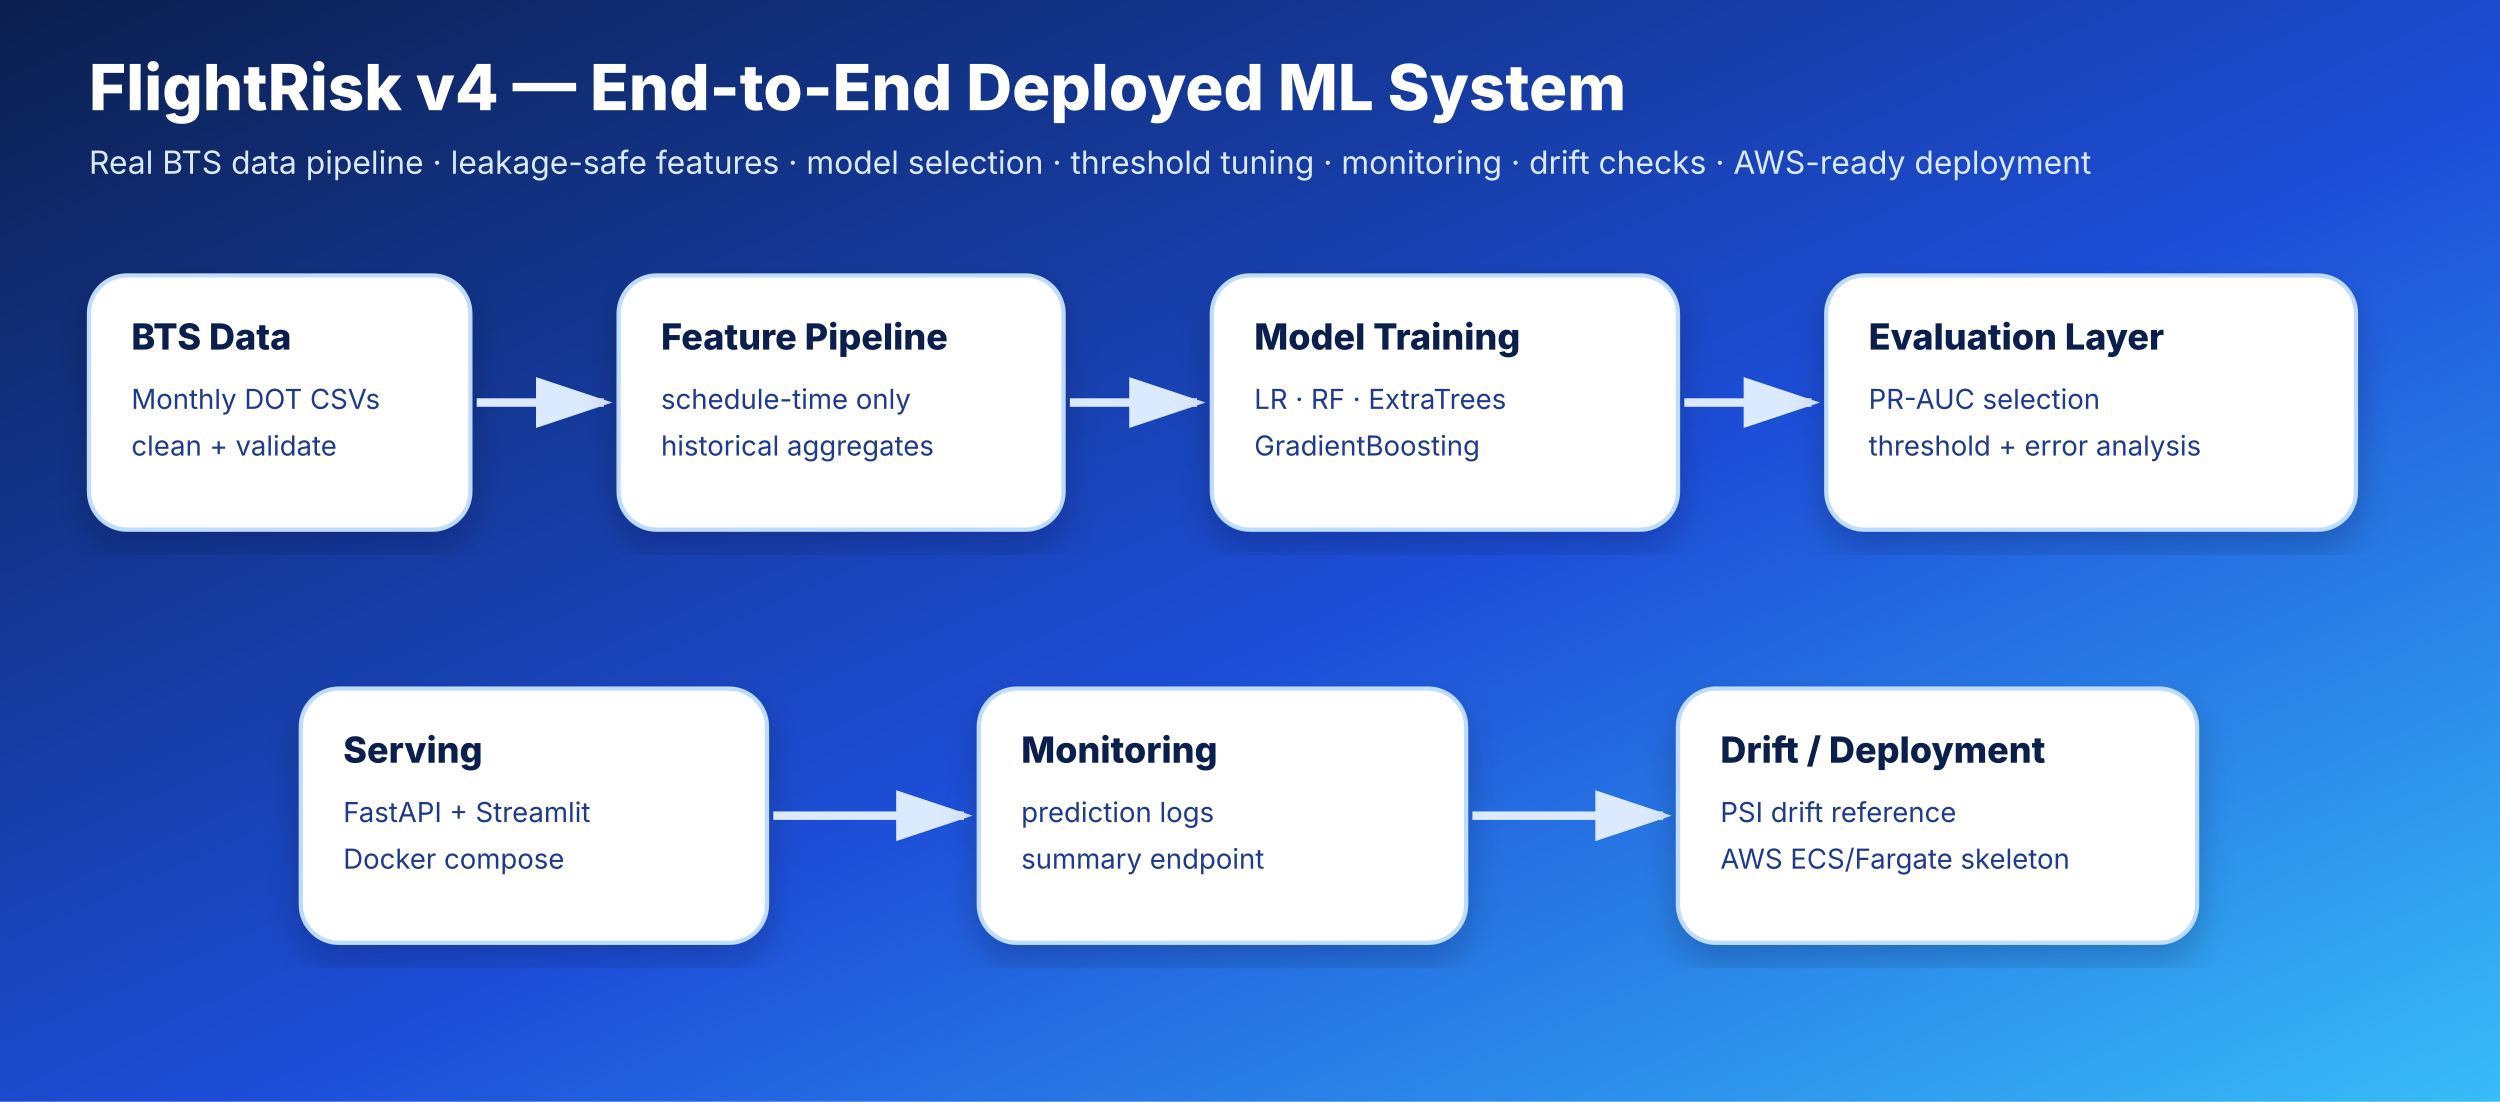
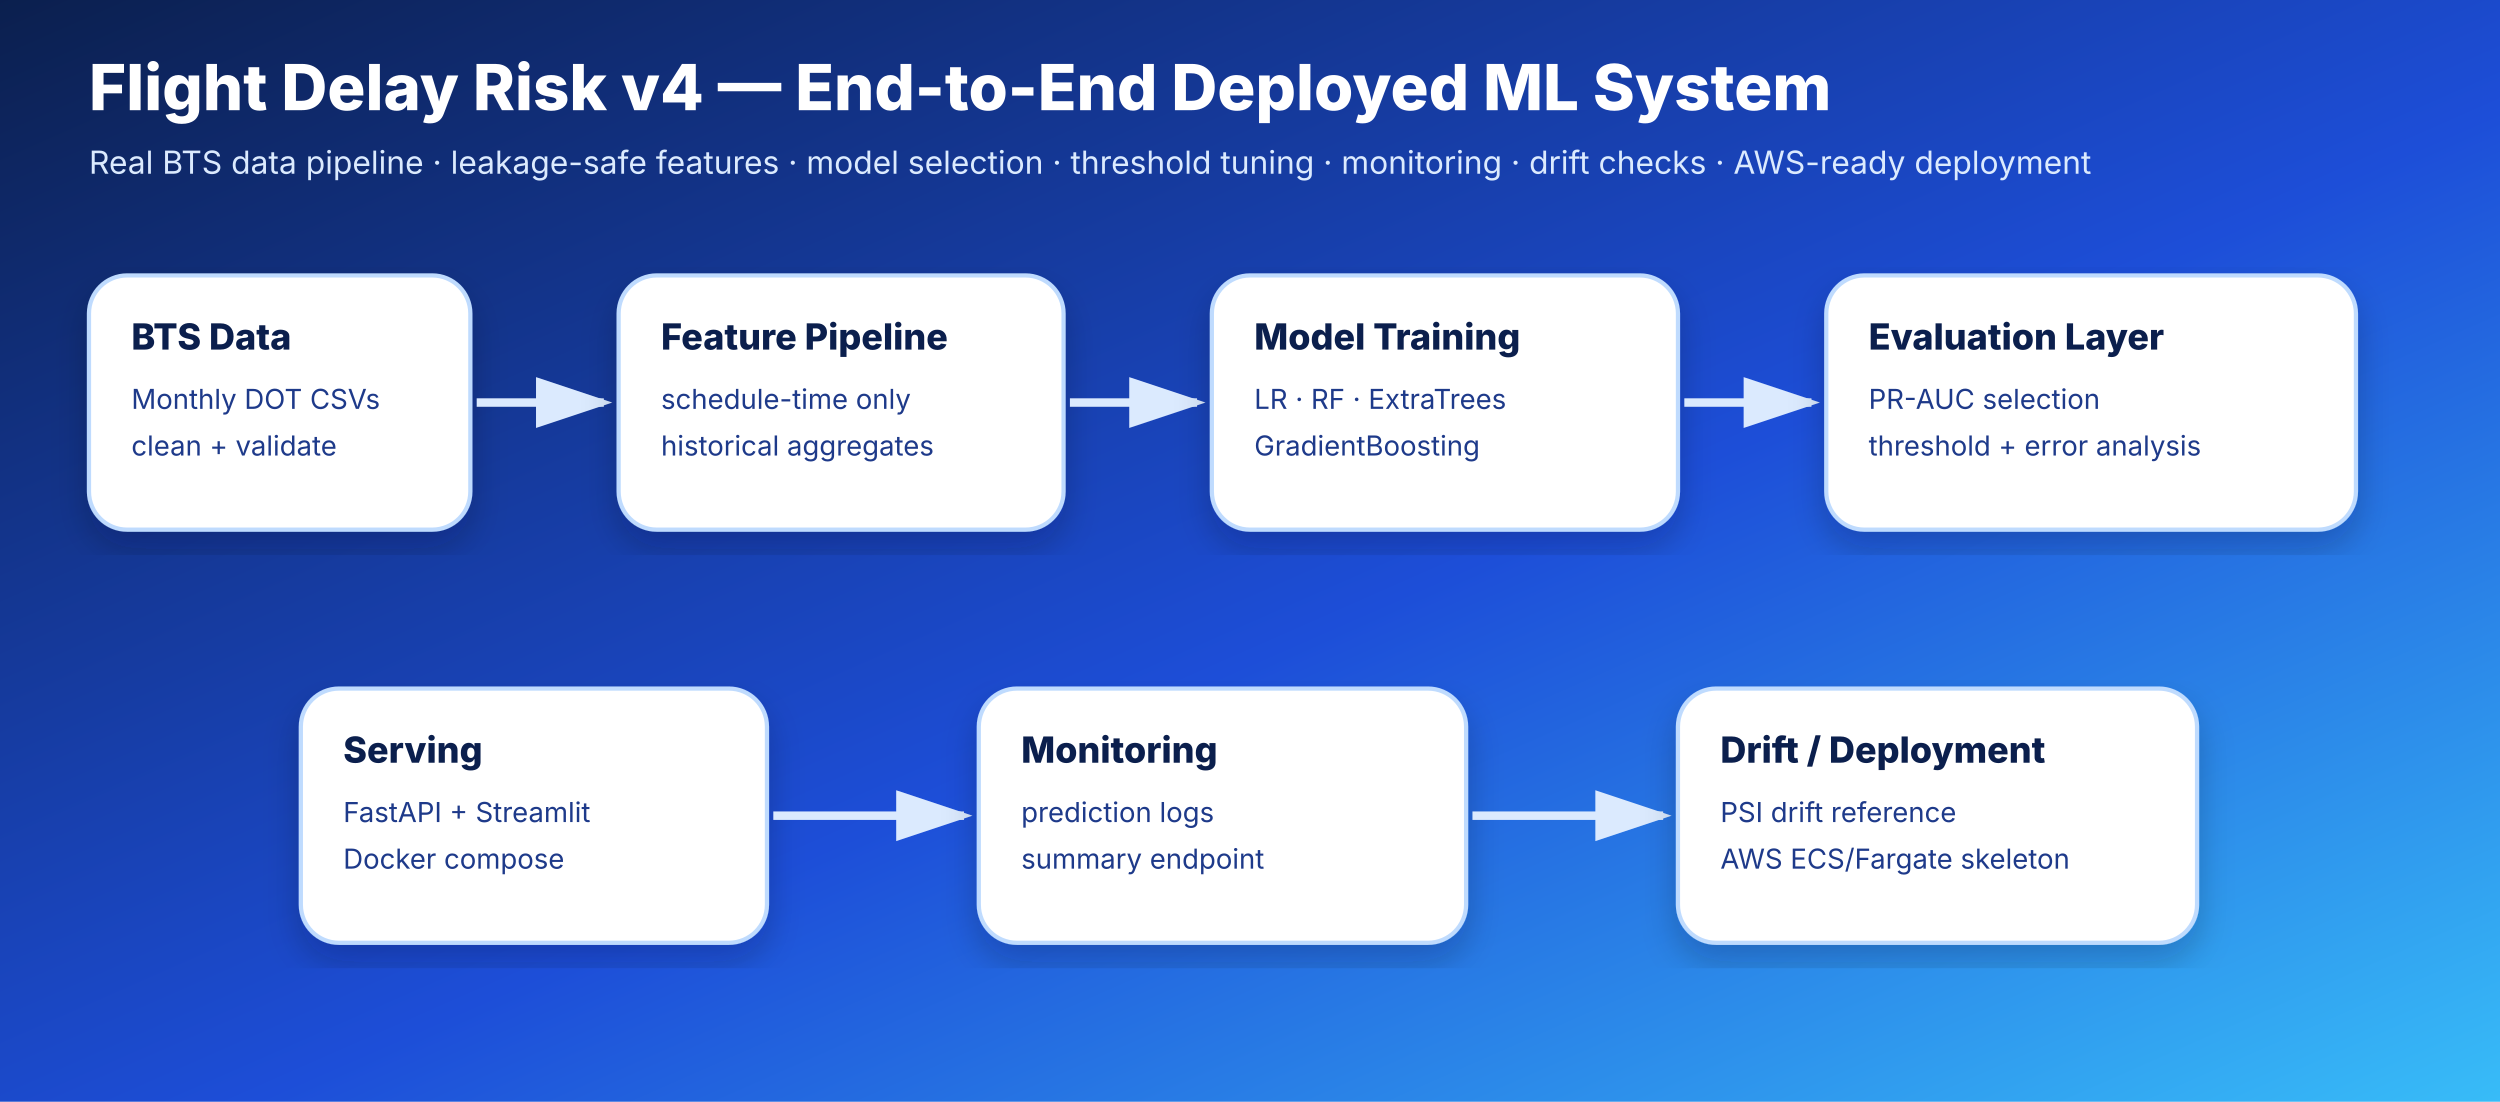
<svg xmlns="http://www.w3.org/2000/svg" width="1180" height="520" viewBox="0 0 1180 520">
  <defs>
    <linearGradient id="bg" x1="0" x2="1" y1="0" y2="1">
      <stop offset="0" stop-color="#0b1f4d" />
      <stop offset="0.55" stop-color="#1d4ed8" />
      <stop offset="1" stop-color="#38bdf8" />
    </linearGradient>
    <style>
      .title{font-family:Inter,Arial,sans-serif;font-size:30px;font-weight:800;fill:white}
      .subtitle{font-family:Inter,Arial,sans-serif;font-size:15px;fill:#dbeafe}
      .box{fill:white;stroke:#bfdbfe;stroke-width:2;rx:18;filter:url(#shadow)}
      .boxTitle{font-family:Inter,Arial,sans-serif;font-size:17px;font-weight:800;fill:#0b1f4d}
      .boxText{font-family:Inter,Arial,sans-serif;font-size:13px;fill:#1e3a8a}
      .arrow{stroke:#dbeafe;stroke-width:4;marker-end:url(#arrow)}
    </style>
    <filter id="shadow" x="-10%" y="-10%" width="120%" height="120%">
      <feDropShadow dx="0" dy="8" stdDeviation="8" flood-color="#0f172a" flood-opacity="0.22" />
    </filter>
    <marker id="arrow" markerWidth="10" markerHeight="10" refX="8" refY="3" orient="auto" markerUnits="strokeWidth">
      <path d="M0,0 L0,6 L9,3 z" fill="#dbeafe" />
    </marker>
  </defs>
  <rect width="1180" height="520" fill="url(#bg)" />
-   <text x="42" y="52" class="title">FlightRisk v4 — End-to-End Deployed ML System</text>
+   <text x="42" y="52" class="title">Flight Delay Risk v4 — End-to-End Deployed ML System</text>
  <text x="42" y="82" class="subtitle">Real BTS data pipeline · leakage-safe features · model selection · threshold tuning · monitoring · drift checks · AWS-ready deployment</text>
  <rect class="box" x="42" y="130" width="180" height="120" />
  <text x="62" y="165" class="boxTitle">BTS Data</text>
  <text x="62" y="193" class="boxText">Monthly DOT CSVs</text>
  <text x="62" y="215" class="boxText">clean + validate</text>
  <line class="arrow" x1="225" y1="190" x2="285" y2="190" />
  <rect class="box" x="292" y="130" width="210" height="120" />
  <text x="312" y="165" class="boxTitle">Feature Pipeline</text>
  <text x="312" y="193" class="boxText">schedule-time only</text>
  <text x="312" y="215" class="boxText">historical aggregates</text>
  <line class="arrow" x1="505" y1="190" x2="565" y2="190" />
  <rect class="box" x="572" y="130" width="220" height="120" />
  <text x="592" y="165" class="boxTitle">Model Training</text>
  <text x="592" y="193" class="boxText">LR · RF · ExtraTrees</text>
  <text x="592" y="215" class="boxText">GradientBoosting</text>
  <line class="arrow" x1="795" y1="190" x2="855" y2="190" />
  <rect class="box" x="862" y="130" width="250" height="120" />
  <text x="882" y="165" class="boxTitle">Evaluation Layer</text>
  <text x="882" y="193" class="boxText">PR-AUC selection</text>
  <text x="882" y="215" class="boxText">threshold + error analysis</text>
  <rect class="box" x="142" y="325" width="220" height="120" />
  <text x="162" y="360" class="boxTitle">Serving</text>
  <text x="162" y="388" class="boxText">FastAPI + Streamlit</text>
  <text x="162" y="410" class="boxText">Docker compose</text>
  <line class="arrow" x1="365" y1="385" x2="455" y2="385" />
  <rect class="box" x="462" y="325" width="230" height="120" />
  <text x="482" y="360" class="boxTitle">Monitoring</text>
  <text x="482" y="388" class="boxText">prediction logs</text>
  <text x="482" y="410" class="boxText">summary endpoint</text>
  <line class="arrow" x1="695" y1="385" x2="785" y2="385" />
  <rect class="box" x="792" y="325" width="245" height="120" />
  <text x="812" y="360" class="boxTitle">Drift / Deployment</text>
  <text x="812" y="388" class="boxText">PSI drift reference</text>
  <text x="812" y="410" class="boxText">AWS ECS/Fargate skeleton</text>
</svg>
